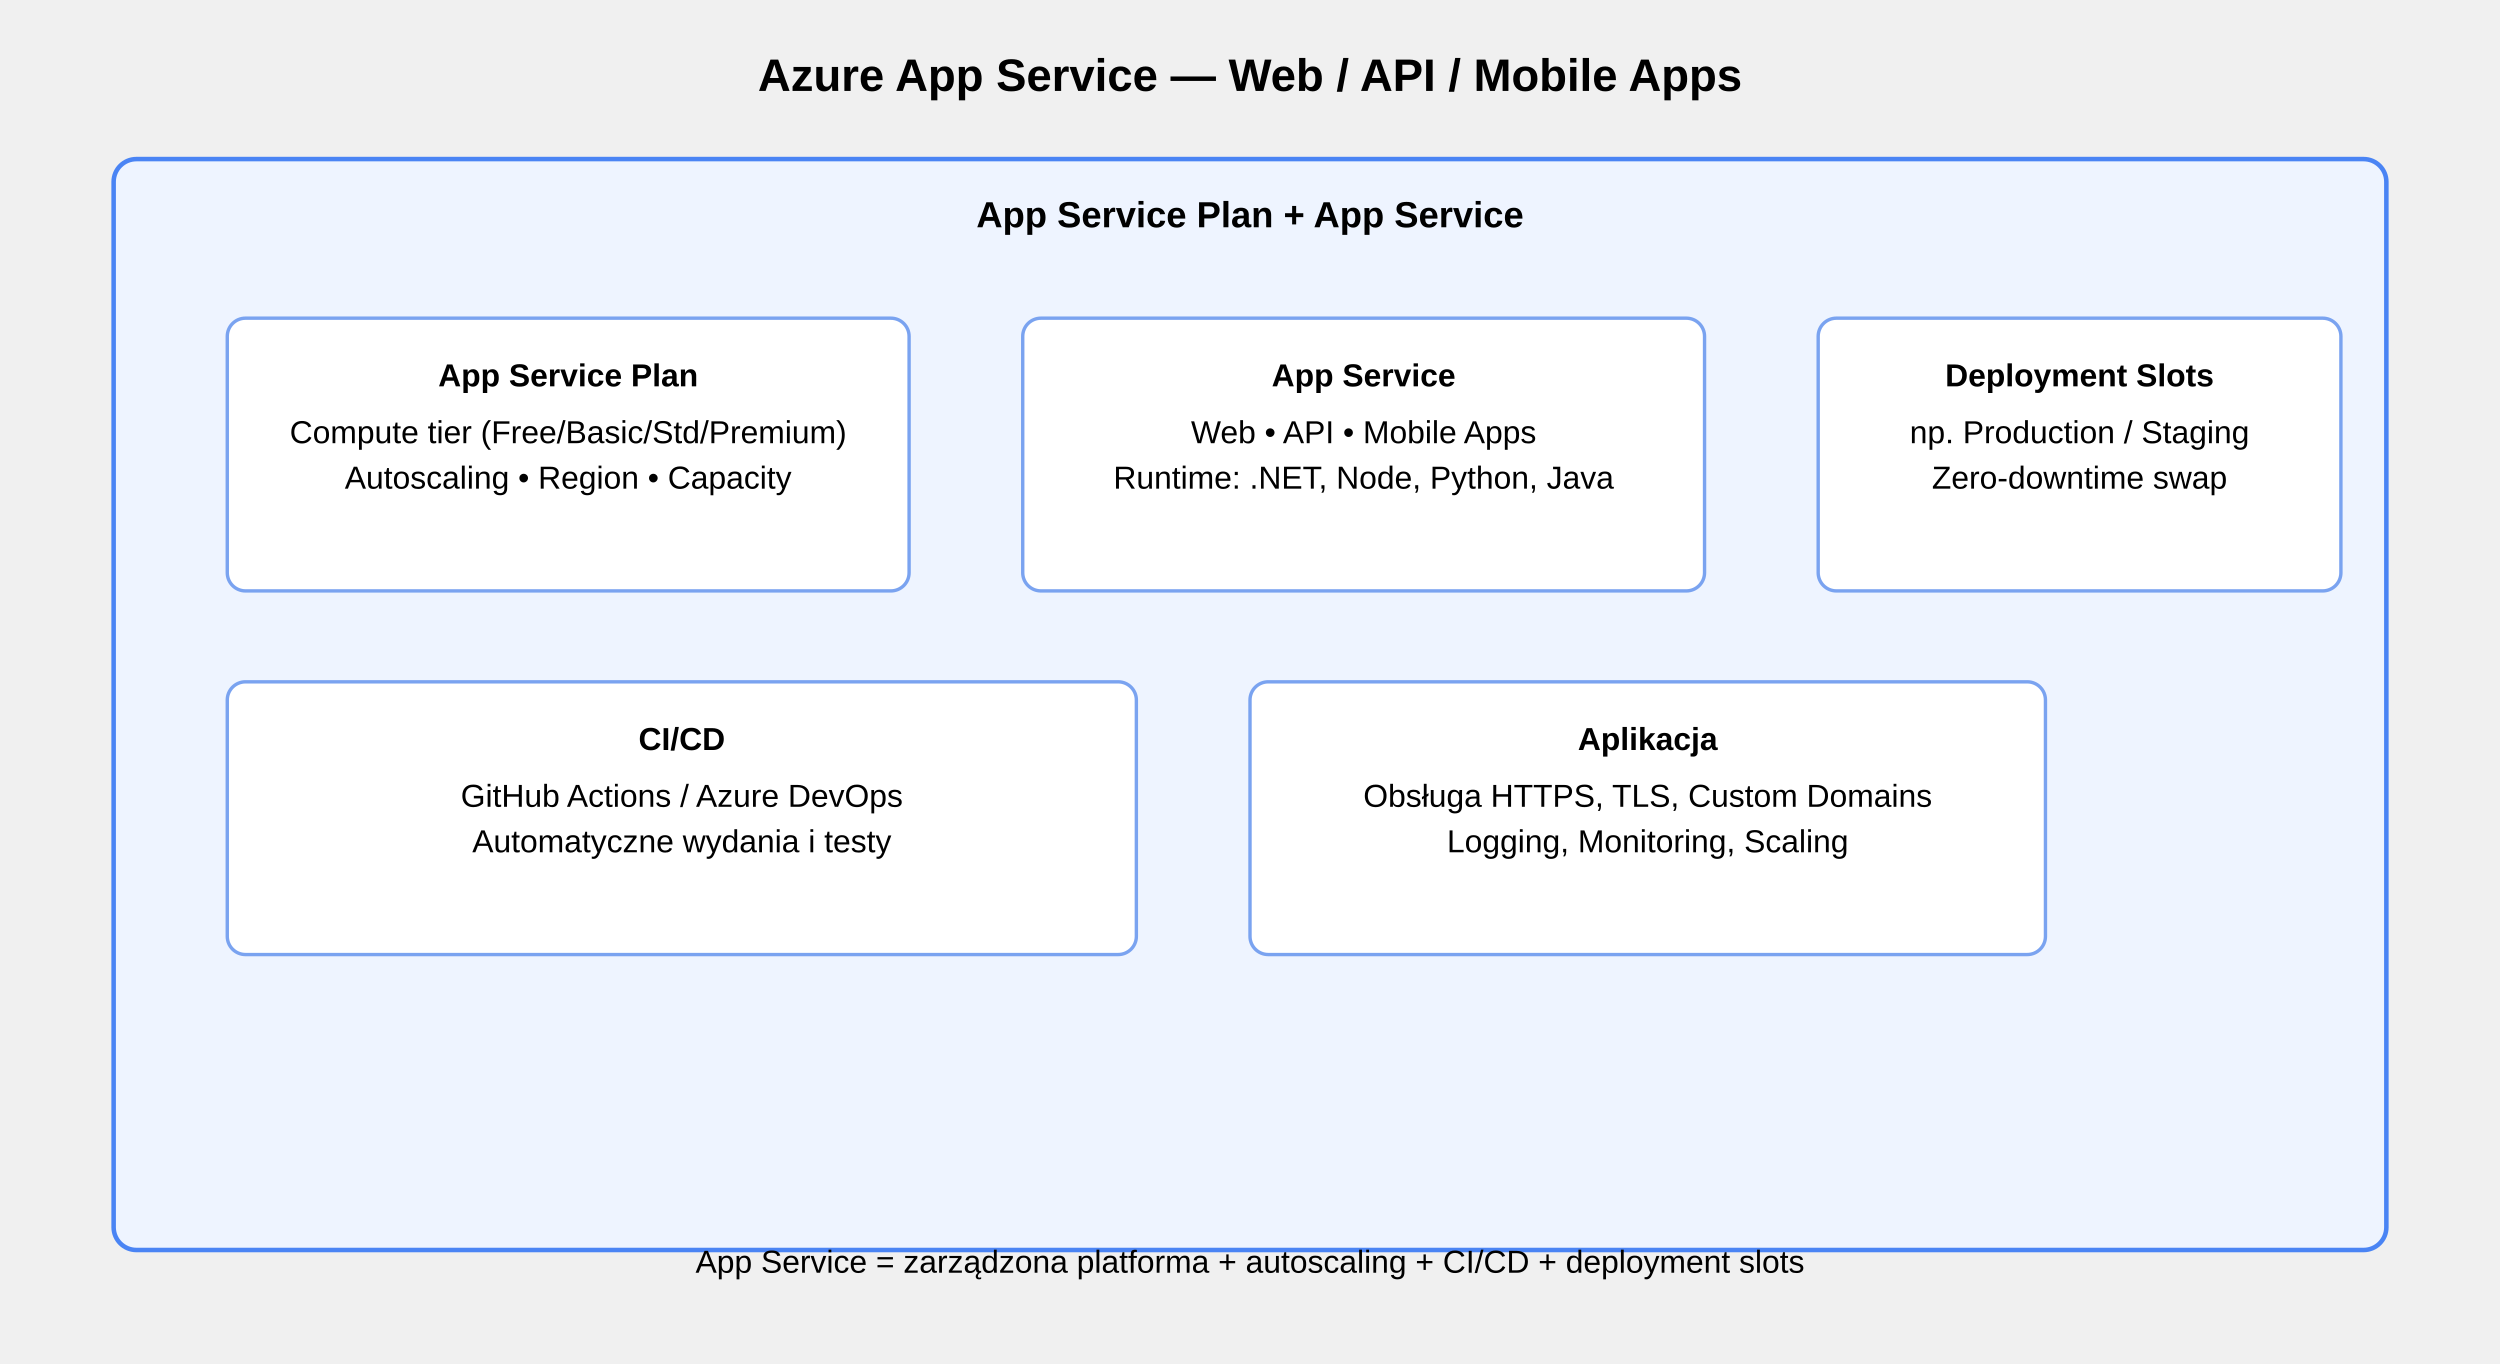
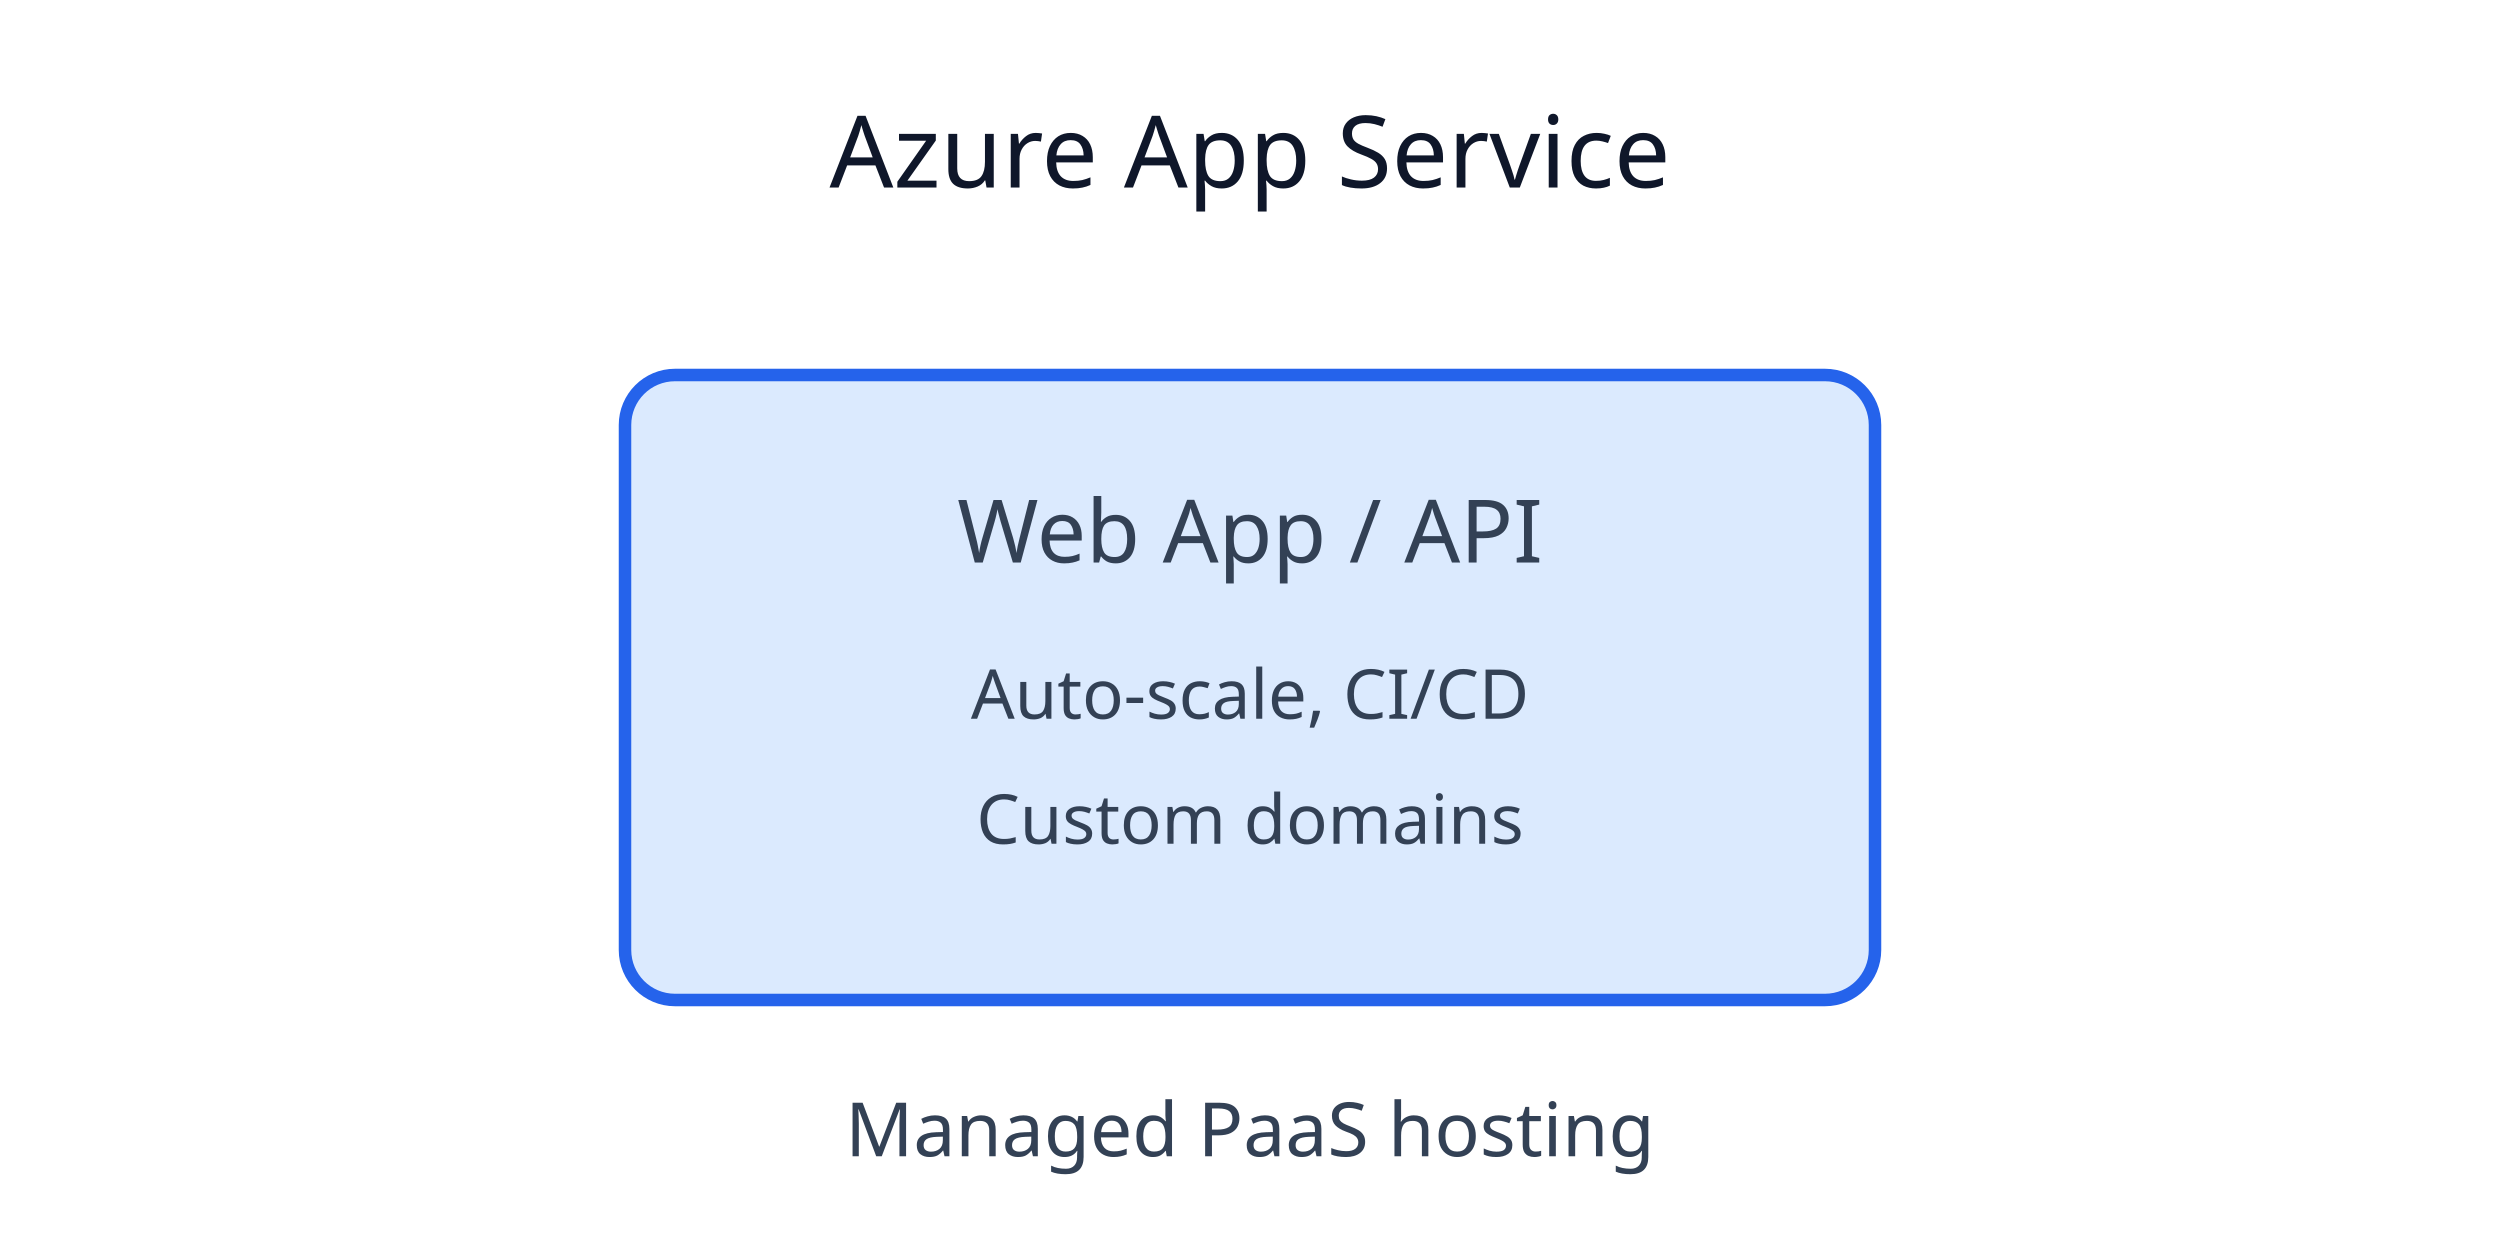
- <svg xmlns="http://www.w3.org/2000/svg" width="1100" height="600">
-   <style>
-     .box { fill:#eef4ff; stroke:#4a84f4; stroke-width:2; rx:10; }
-     .sub { fill:#ffffff; stroke:#7aa3f0; stroke-width:1.5; rx:8; }
-     .title { font-family: Arial; font-size: 20px; font-weight: bold; }
-     text { font-family: Arial; font-size: 14px; }
-   </style>
-   <text x="550" y="40" text-anchor="middle" class="title">
-     Azure App Service — Web / API / Mobile Apps
-   </text>
-   <rect x="50" y="70" width="1000" height="480" class="box" />
-   <text x="550" y="100" text-anchor="middle" style="font-size:16px;font-weight:bold;">
-     App Service Plan + App Service
-   </text>
-   <rect x="100" y="140" width="300" height="120" class="sub" />
-   <text x="250" y="170" text-anchor="middle" style="font-weight:bold;">App Service Plan</text>
-   <text x="250" y="195" text-anchor="middle">Compute tier (Free/Basic/Std/Premium)</text>
-   <text x="250" y="215" text-anchor="middle">Autoscaling • Region • Capacity</text>
-   <rect x="450" y="140" width="300" height="120" class="sub" />
-   <text x="600" y="170" text-anchor="middle" style="font-weight:bold;">App Service</text>
-   <text x="600" y="195" text-anchor="middle">Web • API • Mobile Apps</text>
-   <text x="600" y="215" text-anchor="middle">Runtime: .NET, Node, Python, Java</text>
-   <rect x="800" y="140" width="230" height="120" class="sub" />
-   <text x="915" y="170" text-anchor="middle" style="font-weight:bold;">Deployment Slots</text>
-   <text x="915" y="195" text-anchor="middle">np. Production / Staging</text>
-   <text x="915" y="215" text-anchor="middle">Zero-downtime swap</text>
-   <rect x="100" y="300" width="400" height="120" class="sub" />
-   <text x="300" y="330" text-anchor="middle" style="font-weight:bold;">CI/CD</text>
-   <text x="300" y="355" text-anchor="middle">GitHub Actions / Azure DevOps</text>
-   <text x="300" y="375" text-anchor="middle">Automatyczne wydania i testy</text>
-   <rect x="550" y="300" width="350" height="120" class="sub" />
-   <text x="725" y="330" text-anchor="middle" style="font-weight:bold;">Aplikacja</text>
-   <text x="725" y="355" text-anchor="middle">Obsługa HTTPS, TLS, Custom Domains</text>
-   <text x="725" y="375" text-anchor="middle">Logging, Monitoring, Scaling</text>
-   <text x="550" y="560" text-anchor="middle">
-     App Service = zarządzona platforma + autoscaling + CI/CD + deployment slots
-   </text>
+ <svg xmlns="http://www.w3.org/2000/svg" viewBox="0 0 400 200" width="400" height="200">
+   <defs>
+     <marker id="arrow" markerWidth="10" markerHeight="7" refX="9" refY="3.5" orient="auto">
+       <polygon points="0 0, 10 3.5, 0 7" fill="#475569" />
+     </marker>
+     <marker id="arrowBlue" markerWidth="10" markerHeight="7" refX="9" refY="3.5" orient="auto">
+       <polygon points="0 0, 10 3.5, 0 7" fill="#2563EB" />
+     </marker>
+   </defs>
+   <rect width="400" height="200" fill="#FFFFFF" />
+   <text x="200" y="30" text-anchor="middle" font-family="Segoe UI" font-size="16" fill="#0F172A">Azure App Service</text>
+   <rect x="100" y="60" width="200" height="100" rx="8" fill="#DBEAFE" stroke="#2563EB" stroke-width="2" />
+   <text x="200" y="115" text-anchor="middle" font-family="Segoe UI" font-size="14" fill="#1E293B" />
+   <text x="200" y="90" text-anchor="middle" font-family="Segoe UI" font-size="14" fill="#334155">Web App / API</text>
+   <text x="200" y="115" text-anchor="middle" font-family="Segoe UI" font-size="11" fill="#334155">Auto-scale, CI/CD</text>
+   <text x="200" y="135" text-anchor="middle" font-family="Segoe UI" font-size="11" fill="#334155">Custom domains</text>
+   <text x="200" y="185" text-anchor="middle" font-family="Segoe UI" font-size="12" fill="#334155">Managed PaaS hosting</text>
</svg>
